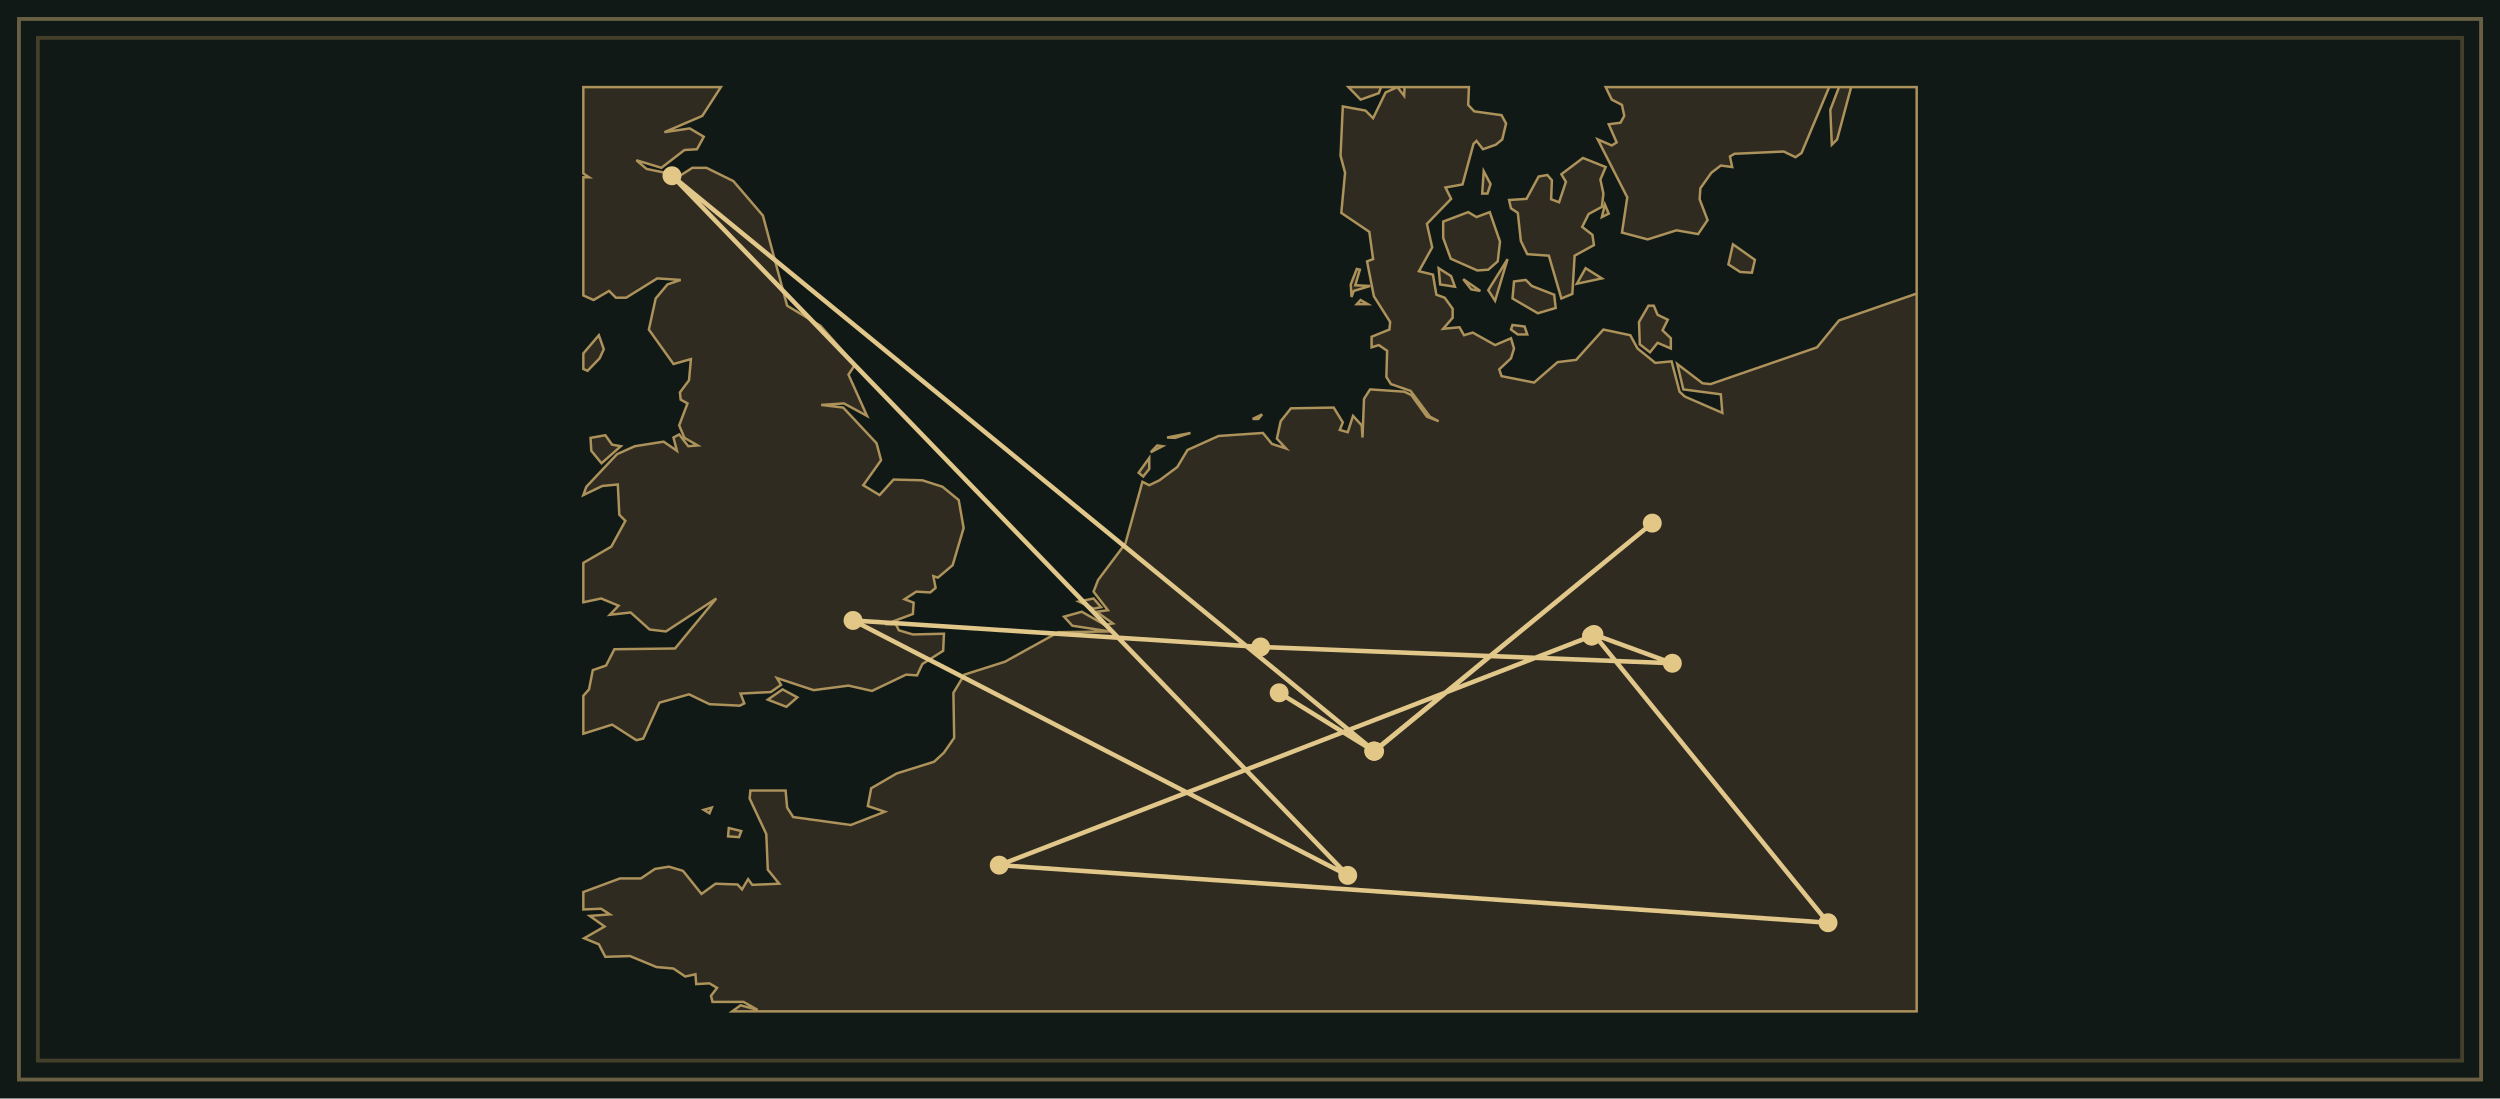
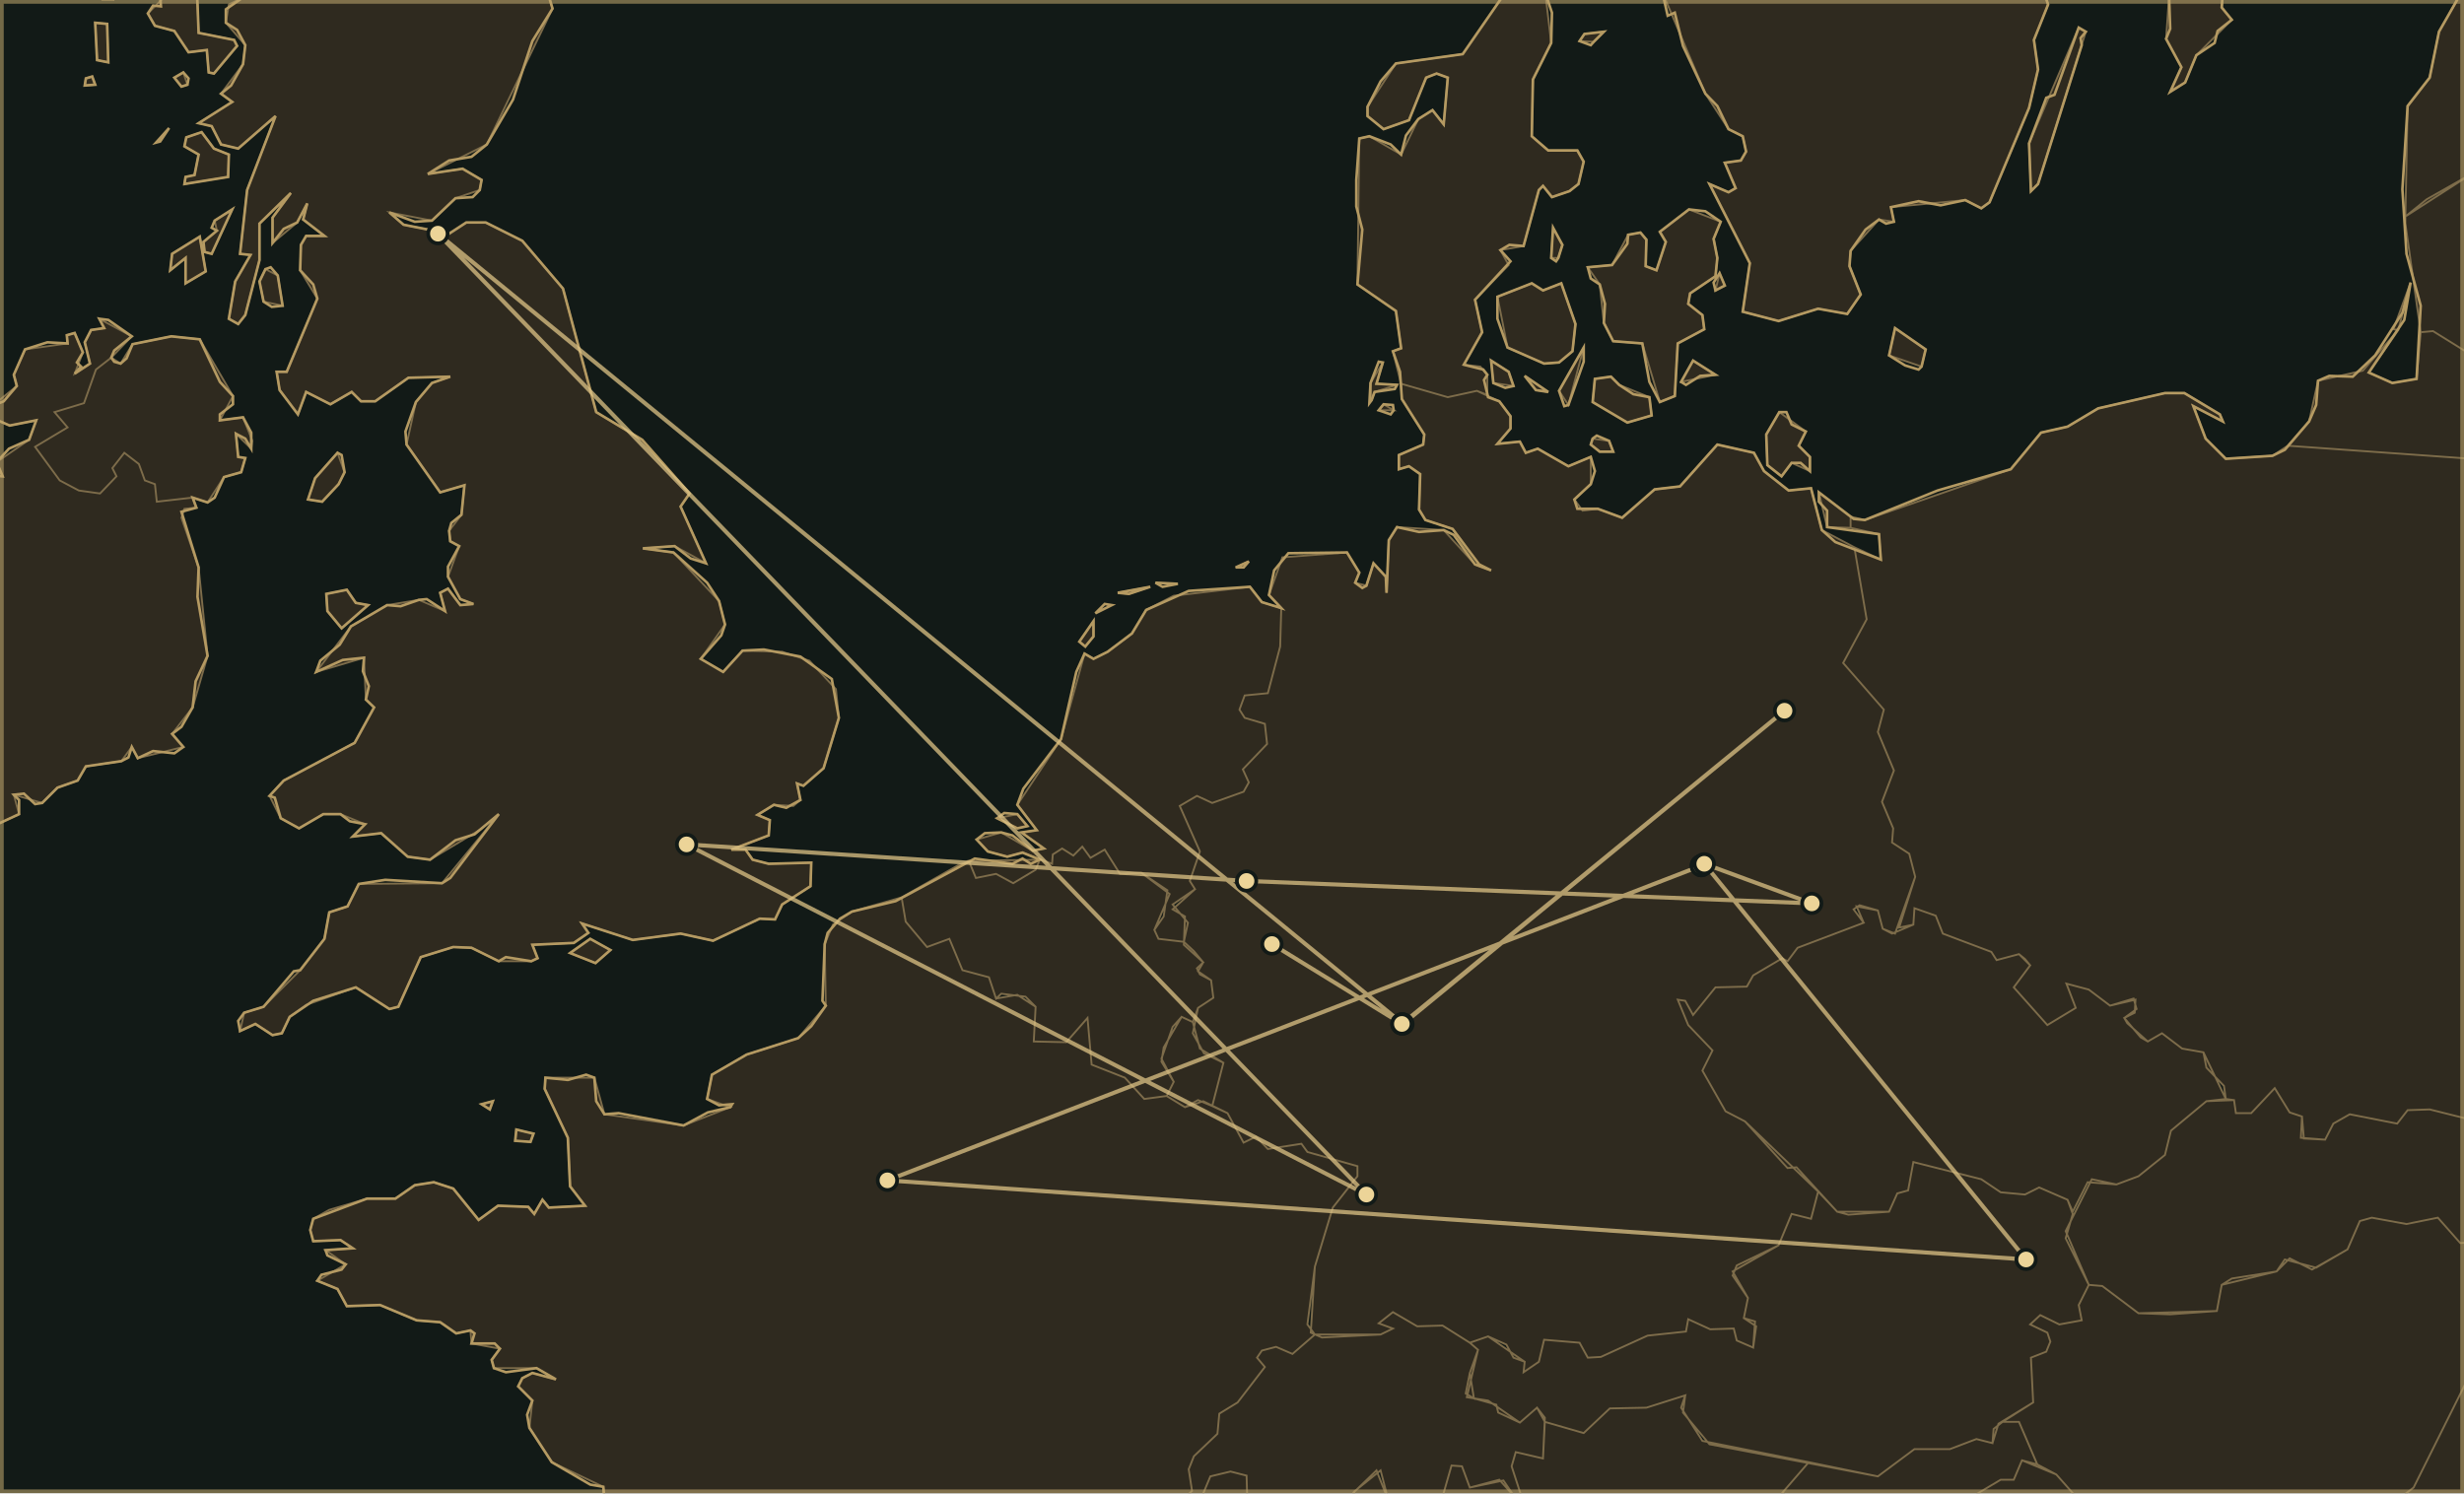
- <svg xmlns="http://www.w3.org/2000/svg" viewBox="0 0 660 290" role="img" aria-label="Places in the life of Clara Schumann">
-   <rect width="660" height="290" fill="#111916" />
-   <rect x="10" y="10" width="640" height="270" fill="#111916" stroke="#a88b5355" />
-   <path d="M423.3,51.1L422.9,54.6L419.4,56.5L417.7,59.9L420.4,62L420.8,64.7L415.7,67.5L415.1,77.6L412.2,78.8L408.9,67.5L403.2,67.1L401.5,63.6L400.7,56.2L398.9,55L398.4,52.8L403,52.5L406.2,46.6L408.5,46.2L409.7,47.6L409.5,52.6L411.6,53.4L413.4,48L412.2,46L417.9,41.7L423.9,44.1L422.5,47.4L423.3,51.1ZM393.3,56L396,63.8L395.4,69L392.9,71.2L390,71.4L383,68.3L381,62.8L381,58.5L387.6,56L389.8,57.3L393.3,56ZM190.3,23L185.4,30.6L175.4,34.9L182.1,33.9L185.8,36.1L184,39.4L180.7,39.6L174.6,44.3L168,42.3L170.7,44.6L179.5,46.4L182.8,44.3L186.5,44.3L193.6,47.8L201.4,56.9L207.8,80.7L216.6,86L225.7,96.3L224,98.9L228.9,109.8L222.8,106.5L216.8,106.9L222.6,107.6L231.4,117L232.6,121.5L227.9,128.1L232.2,130.7L235.9,126.6L243.5,126.8L248.8,128.5L253.1,132L254.4,139.4L251.5,149.2L247.6,152.5L246.4,152.1L247,155.2L245.6,156.4L241.9,156.2L238.8,158.2L241.2,159.1L241,162.1L233.7,164.8L236.5,164.8L237.3,166.4L241,167.5L249.2,167.3L249,171.8L243.5,175.3L242.1,178.3L239.2,178.1L230.2,182.4L224,181L214.8,182.2L205.1,179L206.2,180.8L203.5,182.7L195.5,183.1L196.5,185.7L195.3,186.3L187.3,185.9L181.9,183.3L174.1,185.5L169.8,195L168,195.4L161.6,191.3L154,193.7L154,183.7L155.5,182L156.5,176.9L160,175.7L162.2,171.4L178.2,171.2L189.1,158L175.8,166.7L171.5,166.2L166.5,161.7L161,162.3L163.3,159.9L158.7,158L154,159L154,148.6L161.4,144.3L165.1,137.5L163.5,135.9L163.1,127.9L159,128.3L154,130.7L154.8,128.5L162.9,119.9L167.6,117.8L175.2,116.6L178.7,119L177.8,115.5L179.3,114.7L181.7,117.8L184.2,117.6L180.7,115.6L179.3,112.3L181.5,106.5L179.7,105.5L179.5,103.6L181.9,100.4L182.4,94.8L177.8,96.1L171.3,87L173.1,78.8L176.2,75.1L179.7,73.9L173.5,73.5L165.3,78.6L162.6,78.6L160.8,76.8L156.7,79.2L154,78L154,46.8L155.5,46.8L154,45.8L154,23L190.3,23ZM306.9,117.8L303.8,119.4L305.5,117.6L306.9,117.8ZM310.2,115.6L308.1,115.5L314.3,114.3L310.2,115.6ZM187.9,213.2L187.3,214.7L185.8,213.8L187.9,213.2ZM195.7,219.4L195.1,221L192.2,220.8L192.4,218.6L195.7,219.4ZM158.3,94.6L155.1,97.9L154,97.4L154,93.3L158.1,88.5L159.4,92.2L158.3,94.6ZM161.6,117.4L163.9,117.8L158.8,122.3L156.1,119L155.9,115.6L159.8,114.9L161.6,117.4ZM485,36.8L483.6,38.2L483.2,29L485.5,23L488.7,23L485,36.8ZM462.5,72L459.4,71.8L456.3,69.8L457.5,64.5L463.3,68.6L462.5,72ZM441.1,89.3L441.1,92L437.6,90.5L435.6,93L432.9,90.9L432.7,85L435.2,80.7L436.6,80.7L437.6,83.1L440.3,84.4L438.9,87.2L441.1,89.3ZM422.9,73.5L416.3,74.9L418.6,70.8L422.9,73.5ZM424.7,56.4L422.9,57.3L423.7,54L424.7,56.4ZM404.4,75.5L410.3,77.8L410.7,81.3L406,82.7L399.3,78.8L399.7,74.3L402.8,73.9L404.4,75.5ZM390.8,76.8L388.4,76.4L386.3,73.7L390.8,76.8ZM384.1,75.7L380.2,75.1L379.8,70.8L383.1,72.9L384.1,75.7ZM394.7,79.4L392.9,76.6L398,68.4L394.7,79.4ZM392.7,51.1L391.3,51.1L391.7,45.2L393.5,48.6L392.7,51.1ZM403.2,88.3L400.7,88.3L398.9,87L399.3,85.8L402.5,86.2L403.2,88.3ZM356.8,78.4L356.6,75.1L358.2,71L359,71.2L357.8,75.3L361.7,75.5L357.4,76.8L356.8,78.4ZM210.5,184.1L207.6,186.6L202.7,184.7L206.6,182L210.5,184.1ZM303.4,123.8L301.8,125.8L300.6,124.8L303.4,120.9L303.4,123.8ZM288.7,158L290.7,160.3L288.7,160.7L284.8,158.8L288.7,158ZM361.1,80.3L358.2,80.3L359.2,79.2L361.1,80.3ZM332.2,110.6L330.7,110.6L333.2,109.4L332.2,110.6ZM482.9,23L475.6,40.4L474,41.5L470.9,40L457.9,40.6L456.7,41.3L457.3,44.1L454.3,43.7L451.8,45.6L448.9,49.7L448.7,52.6L450.8,58.1L448.3,61.8L442.6,60.8L435,63.2L428.2,61.4L429.6,52.1L421.8,36.8L425.5,38.4L426.8,37.6L424.7,32.8L427.8,32.4L428.8,30.6L428.2,27.7L425.5,26.3L423.9,23L506,23L506,267L193.3,267L195.5,265.4L200,266.6L196.3,264.5L188.1,264.5L187.7,262.9L189.3,260.8L187.3,259.6L183.8,259.8L183.6,257.2L180.9,257.8L177.8,255.7L173.3,255.3L166.3,252.4L159.8,252.6L158.1,249.3L154.2,247.7L159.6,244.6L155.7,241.8L161,241.4L158.7,239.9L154,240.1L154,235.5L163.7,231.9L169.2,231.9L172.9,229.4L176.6,228.8L180.3,229.9L185.2,236L188.9,233.3L194.7,233.5L195.9,234.8L197.5,232.1L198.6,233.6L205.7,233.3L202.7,229.6L202.3,220.2L197.9,210.8L198.1,208.7L207.4,208.7L207.8,213.2L209.4,215.7L224.6,217.8L233.6,214.3L229.1,212.8L230,208.1L236.7,204.2L246.6,201.1L249.2,198.7L251.9,194.8L251.7,182.9L254.6,178.1L265.3,174.7L279.4,166.9L293,166.7L283.1,165.2L280.9,162.8L285.6,161.5L291.7,165L293.8,164.6L289.5,161.5L292.5,161.1L288.7,156.2L289.9,153.1L297.1,143.5L301.6,127.2L303.4,128.1L306.1,126.8L310.8,123.3L313.5,118.8L321.7,115.1L333.4,114.3L335.8,117.2L339.5,118.4L337.1,115.8L338.1,111.2L340.8,107.8L352.1,107.6L354.5,111.5L353.7,113.5L355.8,114.1L357.2,109.8L359.5,112.3L359.7,115.5L360.1,105.3L361.7,102.8L370.7,103.4L372.6,104.3L376.7,110L379.8,111.2L377.5,110L372.4,103.2L367.2,101.4L366,99.5L366.2,92.6L364,91.1L362.1,91.7L362.1,88.9L366.8,87L367,85L362.7,78.2L360.9,69L362.5,68.4L361.5,61.2L354.1,56.2L355.1,45.6L353.9,41.1L354.5,28.1L360.5,29.2L362.5,31.2L365.8,24.4L368.9,23L370.7,25.3L370.8,23L364.6,23L364,24.6L359.2,26.3L356,23L387.8,23L387.6,27.7L389.2,29.4L396.4,30.4L397.6,32.6L396.6,36.8L394.9,38.2L391.5,39.4L389.8,37.2L389,38L386.1,48.7L381.6,49.5L383.1,52.5L376.7,59.1L378.1,65.3L374.6,71.6L378.3,72.5L379.2,77.8L381.4,78.6L383.5,81.5L383.5,83.9L381,86.8L385.3,86.4L386.5,88.5L388.8,87.8L394.7,91.1L398.9,89.3L399.7,92L398.9,94.6L395.8,97.5L396.4,99.3L405,101L411.2,95.6L416.1,95L423.3,87L430.4,88.5L432.3,92L437,95.8L441.3,95.4L443.4,103.4L444.8,104.7L454.7,109L454.3,104.1L444.4,102.8L442.8,96.1L449.5,101.2L451.6,101.4L479.7,91.7L485.5,84.6L506,77.5L506,23L482.9,23Z" fill="#302b20" stroke="#ad935b" stroke-width=".65" />
-   <path d="M420.2,167.9L420.2,167.9M420.2,167.9L263.8,228.4M263.8,228.4L482.6,243.6M482.6,243.6L420.8,167.5M420.8,167.5L441.5,175.1M441.5,175.1L332.8,170.8M332.8,170.8L225.2,163.8M225.2,163.8L355.8,231.1M355.8,231.1L177.4,46.4M177.4,46.4L362.9,198.3M362.9,198.3L436.2,138.1M436.2,138.1L362.7,198.3M362.7,198.3L337.7,182.9M337.7,182.9L362.7,198.3" fill="none" stroke="#e1c78a" stroke-width="1.2" />
-   <circle cx="420.2" cy="167.9" r="2.5" fill="#e3c786" />
-   <circle cx="420.2" cy="167.9" r="2.5" fill="#e3c786" />
-   <circle cx="263.8" cy="228.4" r="2.5" fill="#e3c786" />
-   <circle cx="482.6" cy="243.6" r="2.5" fill="#e3c786" />
-   <circle cx="420.8" cy="167.5" r="2.5" fill="#e3c786" />
-   <circle cx="441.5" cy="175.1" r="2.5" fill="#e3c786" />
-   <circle cx="332.8" cy="170.8" r="2.5" fill="#e3c786" />
-   <circle cx="225.2" cy="163.8" r="2.5" fill="#e3c786" />
-   <circle cx="355.8" cy="231.1" r="2.5" fill="#e3c786" />
-   <circle cx="177.4" cy="46.4" r="2.5" fill="#e3c786" />
-   <circle cx="362.9" cy="198.3" r="2.5" fill="#e3c786" />
-   <circle cx="436.2" cy="138.1" r="2.5" fill="#e3c786" />
-   <circle cx="362.7" cy="198.3" r="2.5" fill="#e3c786" />
-   <circle cx="337.7" cy="182.9" r="2.5" fill="#e3c786" />
-   <circle cx="362.7" cy="198.3" r="2.5" fill="#e3c786" />
-   <text x="420.2" y="167.9" text-anchor="middle" dominant-baseline="central" fill="#f1e4c8" stroke="#111916" stroke-width="4" paint-order="stroke" font-family="Georgia,serif" font-size="10" />
-   <text x="263.8" y="228.4" text-anchor="middle" dominant-baseline="central" fill="#f1e4c8" stroke="#111916" stroke-width="4" paint-order="stroke" font-family="Georgia,serif" font-size="10" />
-   <text x="482.6" y="243.6" text-anchor="middle" dominant-baseline="central" fill="#f1e4c8" stroke="#111916" stroke-width="4" paint-order="stroke" font-family="Georgia,serif" font-size="10" />
-   <text x="441.5" y="175.1" text-anchor="middle" dominant-baseline="central" fill="#f1e4c8" stroke="#111916" stroke-width="4" paint-order="stroke" font-family="Georgia,serif" font-size="10" />
-   <text x="332.8" y="170.8" text-anchor="middle" dominant-baseline="central" fill="#f1e4c8" stroke="#111916" stroke-width="4" paint-order="stroke" font-family="Georgia,serif" font-size="10" />
-   <text x="225.2" y="163.8" text-anchor="middle" dominant-baseline="central" fill="#f1e4c8" stroke="#111916" stroke-width="4" paint-order="stroke" font-family="Georgia,serif" font-size="10" />
-   <text x="355.6" y="230.5" text-anchor="middle" dominant-baseline="central" fill="#f1e4c8" stroke="#111916" stroke-width="4" paint-order="stroke" font-family="Georgia,serif" font-size="10" />
-   <text x="177.4" y="46.4" text-anchor="middle" dominant-baseline="central" fill="#f1e4c8" stroke="#111916" stroke-width="4" paint-order="stroke" font-family="Georgia,serif" font-size="10" />
-   <text x="362.7" y="198.3" text-anchor="middle" dominant-baseline="central" fill="#f1e4c8" stroke="#111916" stroke-width="4" paint-order="stroke" font-family="Georgia,serif" font-size="10" />
-   <text x="436.2" y="138.1" text-anchor="middle" dominant-baseline="central" fill="#f1e4c8" stroke="#111916" stroke-width="4" paint-order="stroke" font-family="Georgia,serif" font-size="10" />
-   <text x="337.9" y="182.9" text-anchor="middle" dominant-baseline="central" fill="#f1e4c8" stroke="#111916" stroke-width="4" paint-order="stroke" font-family="Georgia,serif" font-size="10" />
-   <rect x="5" y="5" width="650" height="280" fill="none" stroke="#c3a970" stroke-opacity=".5" />
+ <svg xmlns="http://www.w3.org/2000/svg" viewBox="0 0 660 400" width="660" height="400" role="img" aria-label="Places in the life of Clara Schumann">
+   <defs>
+     <clipPath id="p0">
+       <rect x="0" y="0" width="660" height="400" />
+     </clipPath>
+     <style>text{font:13px Georgia,'Times New Roman',serif;fill:#f3e6c9;stroke:#121a17;stroke-width:3.5px;stroke-linejoin:round;paint-order:stroke}.r{font-style:italic;fill:#e3c786}</style>
+   </defs>
+   <g clip-path="url(#p0)">
+     <rect x="0" y="0" width="660" height="400" fill="#121a17" />
+     <path d="M142.9,303.7L142.1,305.9L138,305.6L138.3,302.6L142.9,303.7ZM132,295L131.2,297.2L129,295.8L132,295ZM90.7,129.7L86.3,134.4L82.5,133.8L84.4,128.1L90.4,121.3L92.3,126.5L90.7,129.7ZM128.7,222.2L115.2,230.3L109.2,229.5L102.1,223.2L94.5,224.1L97.8,220.8L91.2,218.1L86.6,218.1L80.1,221.9L75.2,219.2L72.2,213.2L76,209.1L95,199L100.2,189.5L98,187.4L97.5,176.2L84.7,180L94,167.8L103.7,162.1L112.2,160.7L119.2,163.7L117.9,158.8L120,157.7L123.3,162.1L126.8,161.8L123.3,160.5L120,154.5L123,146.3L120.6,145L120.3,142.2L123.6,137.9L124.4,130L117.9,131.9L108.9,119.1L111.4,107.7L115.7,102.6L120.6,100.9L109.4,101.2L100.5,107.5L96.7,107.5L94.2,105L88.5,108.3L82,105L79.8,111L74.9,104.5L74.1,99.6L76.8,99.6L85,80L80.4,72.4L80.6,65.6L82,63.2L86.9,63.2L81.2,58.8L82.3,54.5L79.6,59.6L73,65.1L73,58.3L77.9,51.7L69.5,59.9L69.5,69.7L65.7,84.4L63.8,86.8L61.3,85.4L63,75.4L67.1,68.3L64.3,68L66.2,50.9L73.8,31.1L63.8,39.8L59.2,38.7L56.7,33.8L53.2,33L62.2,27.3L59.2,25.1L65.1,17.2L65.7,12.1L60.5,6.1L61.3,1.2L65.1,-0.7L63,-2L146.7,-2L148,2.3L130.4,38.7L114.6,46.6L123.9,45.2L129,48.2L128.5,50.9L122,53.1L115.7,59.1L104.3,56.9L108.1,60.2L120.3,62.6L124.9,59.6L130.1,59.6L139.9,64.5L150.8,77.3L159.7,110.4L172,117.8L184.7,132.2L182.3,135.7L189.1,150.9L180.7,146.3L172.2,146.9L180.4,148L192.6,161L194.2,167.3L187.7,176.5L193.7,180L198.9,174.3L209.5,174.6L216.8,177L223.9,184.6L224.7,192.3L220.6,205.8L215.2,210.5L213.5,209.9L214.4,214.3L212.5,215.9L207.3,215.6L202.9,218.3L206.2,219.7L205.9,223.8L195.9,227.6L199.7,227.6L201.6,230.3L205.9,231.4L217.3,231.1L217.1,237.4L209.5,242.3L207.6,246.3L203.5,246.1L191,252L182.3,250.1L169.5,251.8L155.9,247.4L157.6,249.9L153.7,252.6L142.6,253.1L144,256.7L142.3,257.5L133.6,257.5L126.3,253.9L121.4,253.7L112.7,256.4L106.7,269.7L104.3,270.3L95.3,264.5L82,269.2L77.6,272.4L75.5,276.8L73,277.3L68.4,274.3L64.3,276.2L65.4,271.3L70.6,269.7L80.4,259.9L86.9,251.5L88.2,244.4L93.1,242.8L96.1,236.8L118.4,236.6L133.6,218.1L128.7,222.2ZM95.3,161.5L98.6,162.1L91.5,168.3L87.7,163.7L87.4,159.1L92.9,158L95.3,161.5ZM75.7,81.9L70.6,80.8L69.5,75.4L71.1,72.1L74.4,73.8L75.7,81.9ZM61.1,47.4L49.4,49.3L49.7,47.4L52.1,46.9L53.2,41.4L49.4,39.2L49.9,36.8L54,35.4L57.3,39.8L61.3,41.4L61.1,47.4ZM53.5,63.4L55.1,72.7L49.7,75.9L49.7,69.1L45.6,72.4L46.1,68L53.5,63.4ZM56.7,68L54.8,67.5L54.5,64.8L58.1,61.8L57.5,59.1L62.2,56.1L56.7,68ZM50.2,22.7L48.6,23.2L46.7,20.8L49.1,19.4L50.2,22.7ZM52.9,0.9L53.2,8.8L62.7,10.7L63.5,12.3L57.3,19.7L55.9,19.4L55.4,13.4L50.5,14L46.7,8.3L41.5,6.9L39.6,3.6L45.2,-2L52.7,-2L52.9,0.9ZM31.4,-2L30.4,-0.2L24.6,-2L31.4,-2ZM29,16.7L26,16.1L25.5,6.1L28.7,6.4L29,16.7ZM25.5,22.7L22.7,22.9L23,21L24.7,20.5L25.5,22.7ZM51.6,133.3L42,134.4L41.5,129.7L38.8,128.7L37.2,124.3L33.3,121.3L30.1,125.4L31.2,127.6L26.8,132.2L21.1,131.4L16,128.7L9.4,119.7L18.1,114.5L14.6,110.4L22.5,108L25.7,99L29.8,95.8L32.3,97.4L35.5,92.2L45.9,90.1L53.5,90.9L62.4,106.1L58.9,112.6L65.1,111.8L67.6,118.1L67.3,120.2L63.2,116.2L63.8,122.4L65.7,122.7L64.6,126.5L60,127.8L55.6,134.6L51.6,133.3ZM163.5,254.5L159.5,258L152.7,255.3L158.1,251.5L163.5,254.5ZM393.7,359.7L395.9,361.6L392.9,374.3L398.6,375.2L407.1,381.1L411.7,377.1L413.8,379.8L413.3,390.7L406,389L404.9,392.8L407.3,400.2L405.7,401L401.6,396.4L393.7,398.5L391.6,392.8L388.8,392.6L386.1,402L371.9,402L369.8,393.9L362.7,399.6L363.3,402L334.1,402L333.9,395.3L329.6,394.2L324.2,395.5L321.5,402L316.5,402L319.3,399.4L318.4,393.6L319.8,390.1L326.1,384.1L326.6,378.7L331.5,375.7L338.8,366.2L336.7,363.7L338,361.8L341.8,360.8L346.2,362.7L352.2,357.5L369.8,357.5L373.1,355.9L369.3,354.5L373.1,351.5L379.6,355.3L386.4,355.1L393.7,359.7ZM595.4,-2L595.1,2L597.8,5.3L588.3,14.8L585.3,22.1L581.3,24.6L584.3,18L580.2,10.4L581,-1L595.4,-2ZM545.9,49.3L544,51.2L543.5,38.4L556.8,7.4L558.7,8.5L545.9,49.3ZM547.5,-2L548.6,1.2L544.8,10.7L545.9,18.6L543.5,28.9L532.9,54.2L530.7,55.8L526.4,53.6L506.5,55.5L507.3,59.4L503.3,58.8L495.7,67.2L495.4,71.3L498.4,78.9L494.8,84.1L487,82.7L476.4,86L466.8,83.5L468.7,70.5L457.9,49.3L463,51.5L464.9,50.4L462,43.6L466.3,43L467.7,40.6L466.8,36.5L463,34.6L456.8,25.1L445.3,-2L547.5,-2ZM662,332.8L659,333L653,326.2L644.6,327.9L635.3,326.2L632.1,327.1L628.8,334.7L620.4,339.6L612,337.4L609.8,340.6L595.1,344.2L593.8,351.2L581.3,352.1L572.8,351.8L563.1,344.5L559.5,344.2L553.3,329.8L560.3,315.9L566.9,317.3L572.8,315.1L579.9,309.4L581.5,302.9L591,295L598.4,294.7L598.9,298.2L603,298.2L609.3,291.5L613.3,298L616.6,299.1L617.1,305L622.8,305.3L625,301L629.4,298.5L642.1,301L644.9,297.4L650.8,297.2L662,300L662,332.8ZM545.7,392.3L541.6,391.2L539.4,396.4L535.9,396.4L526.5,402L481.7,402L477.4,399.9L484.5,391.7L503,395.5L512.8,388.2L522.3,388.2L529.4,385.5L533.7,386.6L534,382.8L536.4,380.9L540.8,380.9L545.7,392.3ZM642.4,88.4L634.5,99.8L640.8,102.6L647.3,101.5L648.4,89L651.7,88.7L662,95.1L662,122.9L612.8,119.4L618.5,112.9L620.9,102L632.9,99.3L642.4,88.4ZM662,402L637.5,402L638.1,400.4L644,400.4L646.5,398.5L662,367.4L662,402ZM662,300L650.8,297.2L644.9,297.4L642.1,301L629.4,298.5L625,301L622.8,305.3L616.3,304.8L616.6,299.1L613.3,298L609.3,291.5L603,298.2L598.9,298.2L598.4,294.7L596.2,294.4L595.7,290.9L591,286L590.2,281.9L584.5,280.9L579.1,276.8L575.3,279L573.4,277.9L569,272.7L572.3,270.3L571.5,267.5L565.2,269.4L559.5,265.1L553.5,263.5L556,270L548.4,274.6L539.4,264.5L543.8,258.6L540.8,255.6L534.8,257.2L533.4,255L520.4,250.1L518.5,245.3L512.8,243.3L512.5,247.7L508.7,248.5L513,234.9L511.4,228.7L506.8,225.7L507.1,221.9L504.1,214.8L507.3,206.4L503,196.1L504.6,190.1L493.7,177.6L500,165.9L496.7,146.6L503.8,149.9L503.3,143.1L495.7,141.4L495.7,138.4L499.5,139.3L538.6,125.7L546.7,115.9L553.8,114.3L562,109.4L579.9,105.3L585.1,105.3L594.6,111L595.4,112.9L587.5,108.8L590.8,117.5L596.2,122.9L608.7,122.1L612.8,119.4L662,122.9L662,300ZM317.1,252.3L310.3,251.5L309.2,249.1L311.7,245.5L312.7,238.5L305.7,233.8L300,234.1L295.9,227.6L292.1,229.8L289.9,226.8L287.5,229.2L284.5,227.3L282,228.9L281.8,231.4L273.9,228.4L269.8,229.5L264.6,228.1L261.6,224.9L268.2,223L276.6,227.9L279.6,227.3L273.6,223L277.7,222.4L272.5,215.6L284.2,198L290.5,175.1L292.9,176.5L296.7,174.6L303.2,169.7L307,163.4L314.4,159.6L334.8,157.2L338,161.3L343.2,162.9L342.9,173.2L339.6,185.7L333.4,186.3L332,190.1L333.4,192.3L338.8,193.9L339.4,199.3L332.9,206.1L334.5,209.6L333.1,212.1L324.7,215.1L320.6,213.2L316,215.9L321.4,228.1L318.7,236L320.1,238.2L314.1,242.3L318.2,247.2L317.1,252.3ZM278.5,230.3L277.4,233L271.4,236.6L266.8,234.1L261.4,235.2L259.5,230.6L278.5,230.3ZM302.4,159.1L299.4,158.8L308.1,157.2L302.4,159.1ZM292.9,170.5L290.7,173.2L289.1,171.9L292.9,166.4L292.9,170.5ZM272.5,218.1L275.2,221.3L272.5,221.9L267.1,219.2L272.5,218.1ZM333.1,152L331,152L334.5,150.4L333.1,152ZM319.5,273.8L321.4,280.9L327.7,284.7L324.7,296.3L320.9,294.7L317.4,296.6L312.5,293.6L314.4,289.8L311.1,284.4L311.7,280.6L316.5,272.4L319.5,273.8ZM642.4,88.4L641.1,88.2L645.7,75.7L642.4,88.4ZM662,95.1L651.7,88.7L648.4,89L644.3,59.9L644.3,58L650,53.4L662,46.6L662,95.1ZM394.8,374.6L392.6,373.3L393.7,367.8L394.8,374.6ZM662,-2L662,46.6L644.3,58L644.9,28.4L650.8,20.8L653.3,8.5L659,-1.5L662,-2ZM363.3,402L362.5,399.9L368.7,393.9L371.9,402L386.1,402L388.8,392.6L391.6,392.8L393.7,398.5L402.7,396.6L405.7,401L407.3,400.2L404.9,392.8L406,389L413.3,390.7L413.8,380.9L424.2,383.9L431.2,377.3L441,377.1L451.4,373.8L450.3,377.1L456,386L484.5,391.7L477.4,399.9L481.7,402L363.3,402ZM29.8,95.8L25.7,99L22.5,108L14.6,110.4L18.1,114.5L9.4,119.7L16,128.7L21.1,131.4L26.8,132.2L31.2,127.6L30.1,125.4L33.3,121.3L37.2,124.3L38.8,128.7L41.5,129.7L42,134.4L51.6,133.3L52.6,136L49.4,136.3L48.6,138.7L53.2,152L55.6,175.7L51.6,189.5L46.1,196.6L49.1,200.1L36.9,203.1L35.3,200.1L32.5,203.9L23,205.3L20.8,209.1L15.4,211L11.3,215.1L3.7,212.9L5.1,218.1L-2,221.4L-2,127.4L0.7,127.6L-0.9,123.8L7.8,117.8L9.7,112.6L2.6,114L-2,112L-2,108.7L4.5,103.4L3.7,100.4L6.7,93.6L18.1,92L17.9,89.8L20,89.2L22.2,94.4L20,100.1L24.1,97.4L22.7,91.7L24.4,88.4L27.9,87.9L26.6,85.4L35.3,90.1L29.8,95.8ZM662,367.4L646.5,398.5L644,400.4L638.1,400.4L637.5,402L557,402L550.8,395L545.7,392.3L540.8,380.9L536.4,380.9L544.6,375.7L544,363.7L548.1,362.1L549.2,359.4L548.4,357L543.8,354.8L546.5,352.3L551.6,354.8L557.6,353.7L556.8,349.6L559.5,344.2L563.1,344.5L572.8,351.8L593.8,351.2L595.1,344.2L597.8,342.5L609.8,340.6L613.3,337.1L619.3,340.1L628.8,334.7L632.1,327.1L635.3,326.2L644.6,327.9L653,326.2L659,333L662,332.8L662,367.4ZM393.7,359.7L386.4,355.1L379.6,355.3L373.1,351.5L369.3,354.5L373.1,355.9L369.8,357.5L354.1,358.3L351.1,357L352.2,339.3L357,323.5L363.6,315.1L363.6,312.4L350.2,308.6L348.6,306.4L339.6,307.8L336.4,304.5L333.1,306.1L328.8,298.2L324.7,296.3L327.7,284.7L322.5,282.2L319.5,276.8L320.9,270L325,267.3L324.4,262.6L321.4,261L320.6,259.4L322.3,257.8L317.1,253.1L317.4,245.5L314.1,243.6L320.1,238.2L318.7,236L321.4,228.1L316,215.9L320.6,213.2L324.7,215.1L333.1,212.1L334.5,209.6L332.9,206.1L339.4,199.3L338.8,193.9L333.4,192.3L332,190.1L333.4,186.3L339.6,185.7L342.9,173.2L343.2,162.9L339.9,159.4L343.5,149.3L360.8,148L364.1,153.4L363,156.1L366,156.9L367.9,150.9L371.2,154.5L371.4,158.8L372,144.7L374.2,141.2L386.7,142L395.1,151.2L399.4,152.8L396.2,151.2L389.1,141.7L381.8,139.3L380.1,136.5L380.4,127L377.4,124.9L374.7,125.7L374.7,121.9L381.2,119.1L381.5,116.4L375.5,106.9L375.3,102.8L387.8,106.4L395.6,104.7L401.6,107.5L404.6,111.5L404.6,114.8L401.1,118.9L407.1,118.3L408.7,121.3L411.9,120.2L420.1,124.9L426.1,122.4L426.1,129.7L421.7,133.8L423.9,136.8L428,136.3L434.5,138.7L443.2,131.1L450,130.3L460,119.1L469.8,121.3L472.5,126.2L479.1,131.4L485.1,130.8L488,142L496.7,146.6L500,165.9L493.7,177.6L504.6,190.1L503,196.1L507.3,206.4L504.1,214.8L507.1,221.9L506.8,225.7L511.4,228.7L513,234.9L507.6,250.1L504.3,248.8L503,243.9L498.1,242.5L496.5,243.6L499.2,247.2L481.5,253.9L478.8,257.5L477.4,256.7L469.6,261.3L467.9,264.3L459.5,264.5L453.5,271.9L451.4,268.1L449.4,267.8L452.2,274.6L458.7,281.4L456,286.8L462.2,297.7L467.4,300.4L487,319.2L485.1,326.5L479.9,325.2L476.4,333.6L464.1,340.6L468.2,347.7L467.1,353.1L470.1,354L469.6,361L465.2,359.1L464.4,355.9L458.1,356.1L452.2,353.4L451.6,356.7L441.3,357.8L428.8,363.5L425.3,363.7L423.1,359.7L413.6,358.9L412.2,364.8L408.1,367.6L408.4,364.8L405.4,363.7L403.5,360.2L398.6,358L393.7,359.7ZM484.8,122.4L484.8,126.2L479.9,124L477.2,127.6L473.4,124.6L473.1,116.4L476.6,110.4L483.7,115.6L481.8,119.4L484.8,122.4ZM495.7,138.4L495.7,141.4L489.4,141.2L487.2,131.9L495.7,138.4ZM432.1,121L428.5,121L426.1,119.1L426.6,117.5L431,118.1L432.1,121ZM367.4,107.2L367.1,102.6L370.4,97.1L368.7,102.8L374.2,103.1L368.2,105L367.4,107.2ZM373.3,109.9L369.3,109.9L370.6,108.3L373.3,109.9ZM352.2,357.5L346.2,362.7L341.8,360.8L338,361.8L336.7,363.7L338.8,366.2L331.5,375.7L326.6,378.7L326.1,384.1L319.8,390.1L318.4,393.6L319.3,399.4L316.5,402L321.5,402L324.2,395.5L329.6,394.2L333.9,395.3L334.1,402L161.9,402L161.6,398.3L147.8,391.7L141.8,382.5L142.6,375.2L138.8,371.4L139.9,369.2L142.6,367.8L148.9,369.5L143.7,366.5L132.3,366.5L131.7,364.3L133.9,361.3L126.3,359.9L126,356.4L122.2,357.2L117.9,354.2L111.6,353.7L101.8,349.6L92.9,349.9L90.4,345.3L85,343.1L92.6,338.7L87.2,334.9L94.5,334.4L91.2,332.2L83.9,332.5L83.1,329.5L83.9,326.5L88.2,324.1L98.3,321.1L105.9,321.1L111.1,317.5L116.2,316.7L121.4,318.4L128.2,326.8L133.4,323L141.5,323.3L143.1,325.2L145.3,321.4L147,323.5L156.7,323L152.7,317.8L152.1,304.8L145.9,291.7L146.1,288.7L159.2,288.7L161.9,298.5L183.1,301.5L195.6,296.6L189.4,294.4L190.7,287.9L200,282.5L213.8,278.1L221.2,269.4L220.9,252.9L223.1,247.7L228.2,244.2L241.5,240.4L242.6,246.9L248.3,253.7L254.3,251.5L257.8,259.9L264.9,261.8L266.8,267.5L272.5,266.5L277.4,269.7L276.9,279L285.6,279.2L291.3,272.7L292.4,285.2L301.3,288.7L306.5,294.4L312.5,293.6L317.4,296.6L322.3,295L328.8,298.2L333.1,306.1L336.4,304.5L339.6,307.8L348.6,306.4L350.2,308.6L363.6,312.4L363.6,315.1L357,323.5L352.2,339.3L350.2,354.8L352.2,357.5ZM460,69.1L459.5,74L452.7,78.6L452.2,81.4L456,84.4L456.5,88.2L449.4,92L448.6,106.1L444.6,107.7L439.9,92L432.1,91.4L429.6,86.5L428.5,76.2L425.3,71.6L431.8,71L436.1,62.9L439.4,62.3L441,64.2L440.8,71.3L443.7,72.4L446.2,64.8L444.6,62.1L452.4,56.1L460.9,59.4L459,64L460,69.1ZM398.4,105.8L395.6,104.7L387.8,106.4L375.3,102.8L373.1,94.1L375.3,93.3L373.9,83.3L363.6,76.2L364.1,37.1L366.8,36.5L375.3,41.4L379.9,31.9L383.7,29.5L386.7,33.3L387.8,20.8L384.8,19.7L382,20.8L377.4,32.2L370.6,34.6L366.3,31.1L366.3,28.6L373.9,17L391.8,14.5L403.2,-2L413.9,-2L415.5,11.5L410.6,21.3L410.3,36.5L414.7,40.3L422.5,40.3L424.2,43.3L422.8,49.3L420.4,51.2L415.7,52.8L413.3,49.8L412.2,50.9L408.1,65.9L401.9,67L404.1,71L395.1,80.3L397,89L392.1,97.7L396.5,98.2L398.4,100.4L398.4,105.8ZM418.2,75.9L422,86.8L421.2,94.1L417.6,97.1L413.6,97.4L403.8,93.1L401.1,79.5L410.3,75.9L413.3,77.8L418.2,75.9ZM433.7,103.1L441.8,106.4L442.4,111.3L435.9,113.2L426.6,107.7L427.2,101.5L431.5,100.9L433.7,103.1ZM420.1,108.5L417.6,104.7L424.2,93.1L420.1,108.5ZM459.5,100.4L450.3,102.3L453.5,96.6L459.5,100.4ZM462,76.5L459.5,77.8L460.6,73.2L462,76.5ZM414.7,105L411.4,104.5L408.4,100.7L414.7,105ZM405.4,103.4L400,102.6L399.4,96.6L404.1,99.6L405.4,103.4ZM417.4,69.1L415.5,69.1L416,61L418.5,65.6L417.4,69.1ZM426.9,11.2L423.1,11L424.4,9.1L429.6,8.5L426.9,11.2ZM514.7,98.2L506,95.2L507.6,87.9L515.8,93.6L514.7,98.2ZM596.2,294.4L591,295L581.5,302.9L579.9,309.4L572.8,315.1L566.9,317.3L559.2,316.7L555.2,324.6L553.8,321.4L546.2,318.1L542.4,320L535.9,319.4L530.7,315.9L512.5,311.3L511.1,318.9L508.2,319.7L506,324.6L495.1,325.4L492.1,324.6L481.2,312.7L478.8,312.9L467.4,300.4L462.2,297.7L456,286.8L458.7,281.4L452.2,274.6L449.4,267.8L451.4,268.1L453.5,271.9L459.5,264.5L467.9,264.3L469.6,261.3L477.4,256.7L478.8,257.5L481.5,253.9L499.2,247.2L497.3,242.8L503,243.9L504.3,248.8L506.8,250.1L512.5,247.7L512.8,243.3L518.5,245.3L520.4,250.1L533.4,255L534.8,257.2L540.8,255.6L542.4,256.9L543.8,258.6L539.4,264.5L548.4,274.6L556,270L553.5,263.5L559.5,265.1L565.2,269.4L572,267.8L571.8,271.3L569,272.7L569.8,274.1L575.3,279L579.1,276.8L584.5,280.9L590.2,281.9L596.2,294.4ZM526.5,402L535.9,396.4L539.4,396.4L541.6,391.2L550.8,395L557,402L526.5,402ZM278.5,230.3L281.8,231.4L282,228.9L284.5,227.3L287.5,229.2L289.9,226.8L292.1,229.8L295.9,227.6L300,234.1L305.7,233.8L313.3,239.5L309.2,249.1L310.3,251.5L317.1,252.3L319.8,254.8L322.3,257.8L320.9,260.2L324.4,262.6L325,267.3L320.9,270L319.5,273.8L316.5,272.4L314.1,275.1L311.1,283.6L314.4,289.8L312.5,293.6L306.5,294.4L301.3,288.7L292.4,285.2L291.3,272.7L285.6,279.2L276.9,279L277.4,269.7L274.7,267L268.2,266.2L266.8,267.5L264.9,261.8L257.8,259.9L254.3,251.5L248.3,253.7L242.6,246.9L241.5,240.4L256.8,231.7L259.5,230.6L261.4,235.2L266.8,234.1L271.4,236.6L277.4,233L278.5,230.3ZM393.7,367.8L395.9,361.6L393.7,359.7L398.6,358L408.4,364.8L408.1,367.6L412.2,364.8L413.6,358.9L423.1,359.7L425.3,363.7L428.8,363.5L441.3,357.8L451.6,356.7L452.2,353.4L458.1,356.1L464.4,355.9L465.2,359.1L469.6,361L470.4,355.3L467.1,353.1L468.2,347.7L464.1,341.7L465.2,339L476.4,333.6L479.9,325.2L485.1,326.5L487,319.2L492.1,324.6L506,324.6L508.2,319.7L511.1,318.9L512.5,311.3L530.7,315.9L535.9,319.4L542.4,320L546.2,318.1L553.8,321.4L555.2,325.2L553.3,331.7L559.5,344.2L556.8,349.6L557.6,353.7L551.6,354.8L546.5,352.3L543.8,354.8L548.4,357L549.2,359.4L548.1,362.1L544,363.7L544.6,375.7L535.3,381.4L533.7,386.6L529.4,385.5L522.3,388.2L512.8,388.2L503,395.5L457.9,386.9L450.8,378.4L451.4,373.8L441,377.1L431.2,377.3L424.2,383.9L413.8,380.9L411.7,377.1L407.1,381.1L401.3,378.4L400.8,376.3L394.8,374.6L393.7,367.8Z" fill="#2f2a1f" stroke="#7d6c4a" stroke-width=".5" />
+     <path d="M595.4,-2L595.1,2L597.8,5.3L594,8.3L593.2,11.5L588.3,14.8L585.3,22.1L581.3,24.6L584.3,18L580.2,10.4L581.3,7.7L581,-1L581.6,-2L595.4,-2ZM460,69.1L459.5,74L452.7,78.6L452.2,81.4L456,84.4L456.5,88.2L449.4,92L448.6,106.1L444.6,107.7L441.8,102.3L439.9,92L432.1,91.4L429.6,86.5L429.9,81.4L428.5,76.2L426.1,74.6L425.3,71.6L431.8,71L435.9,65.3L436.1,62.9L439.4,62.3L441,64.2L440.8,71.3L443.7,72.4L446.2,64.8L444.6,62.1L452.4,56.1L456.8,56.6L460.9,59.4L459,64L460,69.1ZM418.2,75.9L422,86.8L421.2,94.1L417.6,97.1L413.6,97.4L403.8,93.1L401.1,85.4L401.1,79.5L410.3,75.9L413.3,77.8L418.2,75.9ZM96.7,-2L146.7,-2L148,2.3L142.6,11L137.4,26.7L130.4,38.7L126.3,42L120.3,43L114.6,46.6L123.9,45.2L129,48.2L128.5,50.9L126.6,52.8L122,53.1L115.7,59.1L111.1,59.4L104.3,56.9L108.1,60.2L120.3,62.6L124.9,59.6L130.1,59.6L139.9,64.5L150.8,77.3L159.7,110.4L172,117.8L184.7,132.2L182.3,135.7L189.1,150.9L185,149.6L180.7,146.3L172.2,146.9L180.4,148L189.4,156.1L192.6,161L194.2,167.3L193.2,170.2L187.7,176.5L193.7,180L198.9,174.3L204.6,174L214.4,175.9L222.8,181.9L224.7,192.3L220.6,205.8L215.2,210.5L213.5,209.9L214.4,214.3L210.6,216.4L207.3,215.6L202.9,218.3L206.2,219.7L205.9,223.8L195.9,227.6L199.7,227.6L201.6,230.3L205.9,231.4L217.3,231.1L217.1,237.4L209.5,242.3L207.6,246.3L203.5,246.1L191,252L182.3,250.1L169.5,251.8L155.9,247.4L157.6,249.9L153.7,252.6L142.6,253.1L144,256.7L142.3,257.5L135.5,256.4L133.6,257.5L126.3,253.9L121.4,253.7L112.7,256.4L106.7,269.7L104.3,270.3L95.3,264.5L83.9,268.1L77.6,272.4L75.5,276.8L73,277.3L68.4,274.3L64.3,276.2L63.8,273.5L65.4,271.3L70.6,269.7L78.7,260.2L80.4,259.9L86.9,251.5L88.2,244.4L93.1,242.8L96.1,236.8L103.2,235.7L118.4,236.6L120.6,235.2L133.6,218.1L127.1,223.5L122,225.1L115.2,230.3L109.2,229.5L102.1,223.2L94.5,224.1L97.8,220.8L93.7,220L91.2,218.1L86.6,218.1L80.1,221.9L75.2,219.2L73.6,213.7L72.2,213.2L76,209.1L95,199L100.2,189.5L98,187.4L98.8,183.8L97.2,179.8L97.5,176.2L91.8,176.8L84.7,180L85.8,177L91,172.7L94,167.8L103.7,162.1L107.3,162.4L112.2,160.7L114.3,160.5L119.2,163.7L117.9,158.8L120,157.7L123.3,162.1L126.8,161.8L123.3,160.5L120,154.5L120,151.8L123,146.3L120.6,145L120.3,142.2L120.9,140.1L123.6,137.9L124.4,130L117.9,131.9L108.9,119.1L108.6,115.6L111.4,107.7L115.7,102.6L120.6,100.9L109.4,101.2L100.5,107.5L96.7,107.5L94.2,105L88.5,108.3L82,105L79.8,111L74.9,104.5L74.1,99.6L76.8,99.6L85,80L83.9,76.2L80.4,72.4L80.6,65.6L82,63.2L86.9,63.2L81.2,58.8L82.3,54.5L79.6,59.6L76,61.3L73,65.1L73,58.3L77.9,51.7L69.5,59.9L69.5,69.7L65.7,84.4L63.8,86.8L61.3,85.4L63,75.4L67.1,68.3L64.3,68L66.2,50.9L73.8,31.1L63.8,39.8L59.2,38.7L56.7,33.8L53.2,33L62.2,27.3L59.2,25.1L61.9,22.9L65.1,17.2L65.7,12.1L63.5,8L60.5,6.1L60.5,2.5L65.1,-0.7L63,-2L96.7,-2ZM30.6,96.9L32.3,97.4L33.9,96L35.5,92.2L45.9,90.1L53.5,90.9L58.9,102.3L62.4,106.1L62.4,108.3L58.9,111L58.9,112.6L65.1,111.8L67.3,115.9L67.3,120.2L65.7,117.5L63.2,116.2L63.8,122.4L65.7,122.7L64.6,126.5L60,127.8L57.5,133.3L55.6,134.6L51.6,133.3L52.6,136L48.6,137.1L53.2,152L52.9,159.9L55.6,175.7L52.4,182.5L51.6,189.5L48.6,194.7L46.1,196.6L49.1,200.1L46.7,201.8L41,201.2L36.9,203.1L35.3,200.1L34.4,202.9L32.5,203.9L23,205.3L20.8,209.1L15.4,211L11.3,215.1L9.4,215.4L6.4,212.6L3.7,212.9L5.1,214.3L5.1,218.1L-2,221.4L-2,127.4L0.7,127.6L-0.9,123.8L2.4,120.2L7.8,117.8L9.7,112.6L2.6,114L-2,112L-2,108.7L1,107.5L4.5,103.4L3.7,100.4L6.7,93.6L12.7,91.7L18.1,92L17.9,89.8L20,89.2L22.2,94.4L20.6,97.1L21.7,98.2L20,100.1L24.1,97.4L22.7,91.7L24.4,88.4L27.9,87.9L26.6,85.4L29,85.7L35.3,90.1L30.6,93.9L29.8,95.8L30.6,96.9ZM315.5,156.4L311.4,157.2L309.5,156.1L315.5,156.4ZM297.8,162.1L293.4,164.3L295.9,161.8L297.8,162.1ZM302.4,159.1L299.4,158.8L308.1,157.2L302.4,159.1ZM132,295L131.2,297.2L129,295.8L132,295ZM142.9,303.7L142.1,305.9L138,305.6L138.3,302.6L142.9,303.7ZM90.7,129.7L86.3,134.4L82.5,133.8L84.4,128.1L90.4,121.3L91.5,121.9L92.3,126.5L90.7,129.7ZM42.9,37.9L41.8,38.2L45.3,34.3L42.9,37.9ZM75.7,81.9L72.8,82.2L70.6,80.8L69.5,75.4L71.1,72.1L72.5,71.6L74.4,73.8L75.7,81.9ZM61.1,47.4L49.4,49.3L49.7,47.4L52.1,46.9L53.2,41.4L49.4,39.2L49.9,36.8L54,35.4L57.3,39.8L61.3,41.4L61.1,47.4ZM53.5,63.4L55.1,72.7L49.7,75.9L49.7,69.1L45.6,72.4L46.1,68L53.5,63.4ZM56.7,68L54.8,67.5L54.5,64.8L58.1,61.8L56.7,61L57.5,59.1L62.2,56.1L56.7,68ZM95.3,161.5L98.6,162.1L91.5,168.3L87.7,163.7L87.4,159.1L92.9,158L95.3,161.5ZM50.2,22.7L48.6,23.2L46.7,20.8L49.1,19.4L50.5,21L50.2,22.7ZM52.9,0.9L53.2,8.8L62.7,10.7L63.5,12.3L57.3,19.7L55.9,19.4L55.4,13.4L50.5,14L46.7,8.3L41.5,6.9L39.6,3.6L41,1.5L43.1,1.7L42.9,-1.3L45.2,-2L52.7,-2L52.9,0.9ZM31.4,-2L30.4,-0.2L27.4,-0.2L24.6,-2L31.4,-2ZM29,16.7L26,16.1L25.5,6.1L28.7,6.4L29,16.7ZM25.5,22.7L22.7,22.9L23,21L24.7,20.5L25.5,22.7ZM545.9,49.3L544,51.2L543.5,38.4L548.1,26.2L550.3,25.4L556.8,7.4L558.7,8.5L557.3,10.2L557.6,12.1L545.9,49.3ZM514.7,98.2L513.9,99L510.3,97.9L506,95.2L507.6,87.9L515.8,93.6L514.7,98.2ZM484.8,122.4L484.8,126.2L482.3,124L479.9,124L477.2,127.6L473.4,124.6L473.1,116.4L476.6,110.4L478.5,110.4L479.9,113.7L483.7,115.6L481.8,119.4L484.8,122.4ZM459.5,100.4L455.4,100.7L451.6,103.1L450.3,102.3L453.5,96.6L459.5,100.4ZM462,76.5L459.5,77.8L459,75.7L460.6,73.2L462,76.5ZM433.7,103.1L437.5,105.6L441.8,106.4L442.4,111.3L435.9,113.2L426.6,107.7L427.2,101.5L431.5,100.9L433.7,103.1ZM414.7,105L411.4,104.5L408.4,100.7L414.7,105ZM405.4,103.4L403.2,103.9L400,102.6L399.4,96.6L404.1,99.6L405.4,103.4ZM420.1,108.5L419,108.8L417.6,104.7L424.2,93.1L424.2,96.9L420.1,108.5ZM417.4,69.1L416.8,70L415.5,69.1L416,61L418.5,65.6L417.4,69.1ZM432.1,121L428.5,121L426.1,119.1L426.6,117.5L427.7,116.7L431,118.1L432.1,121ZM426.9,11.2L426.1,12.1L423.1,11L424.4,9.1L429.6,8.5L426.9,11.2ZM367.4,107.2L366.8,108L367.1,102.6L369.3,96.9L370.4,97.1L368.7,102.8L374.2,103.1L373.6,104.2L368.2,105L367.4,107.2ZM163.5,254.5L159.5,258L152.7,255.3L158.1,251.5L163.5,254.5ZM292.9,170.5L290.7,173.2L289.1,171.9L292.9,166.4L292.9,170.5ZM272.5,218.1L275.2,221.3L272.5,221.9L267.1,219.2L269,217.8L272.5,218.1ZM373.3,109.9L372.5,111L369.3,109.9L370.6,108.3L373.1,108.5L373.3,109.9ZM333.1,152L331,152L334.5,150.4L333.1,152ZM547.5,-2L548.6,1.2L544.8,10.7L545.9,18.6L543.5,28.9L532.9,54.2L530.7,55.8L526.4,53.6L519.8,55L513.9,53.9L506.5,55.5L507.3,59.4L505.2,59.9L503.3,58.8L499.7,61.5L495.7,67.2L495.4,71.3L498.4,78.9L494.8,84.1L487,82.7L476.4,86L466.8,83.5L468.7,70.5L457.9,49.3L463,51.5L464.9,50.4L462,43.6L466.3,43L467.7,40.6L466.8,36.5L463,34.6L460,28.4L456.8,25.1L450.8,12.3L448.6,3.4L446.7,4.2L445.3,-2L662,-2L662,402L161.9,402L161.6,398.3L158.1,397.7L147.8,391.7L141.8,382.5L141.2,379L142.6,375.2L138.8,371.4L139.9,369.2L142.6,367.8L148.9,369.5L143.7,366.5L135.5,367.6L132.3,366.5L131.7,364.3L133.9,361.3L132.5,359.9L126.3,359.9L127.1,357.2L126,356.4L122.2,357.2L117.9,354.2L111.6,353.7L101.8,349.6L92.9,349.9L90.4,345.3L85,343.1L86.1,341.5L91.5,340.1L92.6,338.7L87.7,336.3L87.2,334.9L94.5,334.4L91.2,332.2L83.9,332.5L83.1,329.5L83.9,326.5L98.3,321.1L105.9,321.1L111.1,317.5L116.2,316.7L121.4,318.4L128.2,326.8L133.4,323L141.5,323.3L143.1,325.2L145.3,321.4L147,323.5L156.7,323L152.7,317.8L152.1,304.8L145.9,291.7L146.1,288.7L152.1,289.3L157,287.9L159.2,288.7L159.7,295L161.9,298.5L165.7,298.2L183.1,301.5L189.6,298L195.6,296.6L196.1,295.8L192.6,296.1L189.4,294.4L190.7,287.9L200,282.5L213.8,278.1L217.3,274.9L221.2,269.4L220.3,268.1L220.9,252.9L221.7,249.9L225,246.1L228.2,244.2L239.9,241.4L261.1,230L271.2,231.4L273.9,230L276.1,231.4L278.5,230.3L273.9,228.4L269.8,229.5L264.6,228.1L261.6,224.9L263.8,223.2L268.2,223L271.2,223.8L276.6,227.9L279.6,227.3L273.6,223L277.7,222.4L272.5,215.6L274.1,211.3L284.2,198L288.3,180L290.5,175.1L292.9,176.5L296.7,174.6L303.2,169.7L307,163.4L318.4,158.3L334.8,157.2L338,161.3L343.2,162.9L339.9,159.4L341.3,152.8L345.1,148.2L360.8,148L364.1,153.4L363,156.1L364.9,157.5L366,156.9L367.9,150.9L371.2,154.5L371.4,158.8L372,144.7L374.2,141.2L380.1,142.5L386.7,142L389.4,143.3L395.1,151.2L399.4,152.8L396.2,151.2L389.1,141.7L381.8,139.3L380.1,136.5L380.4,127L377.4,124.9L374.7,125.7L374.7,121.9L381.2,119.1L381.5,116.4L375.5,106.9L375,99.6L373.1,94.1L375.3,93.3L373.9,83.3L363.6,76.2L364.9,61.5L363.3,55.3L363.3,48.2L364.1,37.1L366.8,36.5L372.5,38.7L375.3,41.4L376.6,36.3L379.9,31.9L383.7,29.5L386.7,33.3L387.8,20.8L384.8,19.7L382,20.8L377.4,32.2L370.6,34.6L366.3,31.1L366.3,28.6L369.8,21.8L373.9,17L391.8,14.5L403.2,-2L413.9,-2L415.7,3.4L415.5,11.5L410.6,21.3L410.3,36.5L414.7,40.3L422.5,40.3L424.2,43.3L422.8,49.3L420.4,51.2L415.7,52.8L413.3,49.8L412.2,50.9L408.1,65.9L404.3,65.6L401.9,67L404.6,70L395.1,80.3L397,89L392.1,97.7L397.3,99L398.4,100.4L397.5,101.8L398.6,106.4L401.6,107.5L404.6,111.5L404.6,114.8L401.1,118.9L407.1,118.3L408.7,121.3L411.9,120.2L420.1,124.9L426.1,122.4L427.2,126.2L426.1,129.7L421.7,133.8L422.5,136.3L428,136.3L434.5,138.7L443.2,131.1L450,130.3L460,119.1L469.8,121.3L472.5,126.2L479.1,131.4L485.1,130.8L488,142L491.6,145.2L503.8,149.9L503.3,143.1L489.4,141.2L489.4,136.8L487.2,134.4L487.2,131.9L496.5,139L499.5,139.3L519,131.4L538.6,125.7L546.7,115.9L553.8,114.3L562,109.4L579.9,105.3L585.1,105.3L594.6,111L595.4,112.9L587.5,108.8L590.8,117.5L596.2,122.9L608.7,122.1L612,120.5L618.5,112.9L620.4,108.5L620.9,102L623.9,100.7L630.2,100.9L636.2,95.2L643.5,83.8L645.7,75.7L644,85.7L634.5,99.8L640.8,102.6L647.3,101.5L648.4,81.9L644.6,68L643.5,50.7L644.9,28.4L650.8,20.8L653.3,8.5L659,-1.5L661,-2L547.5,-2Z" fill="none" stroke="#b59a62" stroke-width=".7" />
+   </g>
+   <path d="M455.7,231.9L455.7,231.9M455.7,231.9L237.7,316.2M237.7,316.2L542.7,337.4M542.7,337.4L456.5,231.4M456.5,231.4L485.3,242M485.3,242L333.9,236M333.9,236L183.9,226.2M183.9,226.2L366,320M366,320L117.3,62.6M117.3,62.6L375.8,274.3M375.8,274.3L478,190.4M478,190.4L375.5,274.3M375.5,274.3L340.7,252.9M340.7,252.9L375.5,274.3" fill="none" stroke="#dcc184" stroke-opacity=".75" stroke-width="1.1" />
+   <path d="" fill="none" stroke="#f3e6c9" stroke-opacity=".85" stroke-width=".8" stroke-dasharray="2 2" />
+   <circle cx="455.7" cy="231.9" r="2.6" fill="#ecd498" stroke="#121a17" stroke-width="1" />
+   <circle cx="455.7" cy="231.9" r="2.6" fill="#ecd498" stroke="#121a17" stroke-width="1" />
+   <circle cx="237.7" cy="316.2" r="2.6" fill="#ecd498" stroke="#121a17" stroke-width="1" />
+   <circle cx="542.7" cy="337.4" r="2.6" fill="#ecd498" stroke="#121a17" stroke-width="1" />
+   <circle cx="456.5" cy="231.4" r="2.6" fill="#ecd498" stroke="#121a17" stroke-width="1" />
+   <circle cx="485.3" cy="242" r="2.6" fill="#ecd498" stroke="#121a17" stroke-width="1" />
+   <circle cx="333.9" cy="236" r="2.6" fill="#ecd498" stroke="#121a17" stroke-width="1" />
+   <circle cx="183.9" cy="226.2" r="2.6" fill="#ecd498" stroke="#121a17" stroke-width="1" />
+   <circle cx="366" cy="320" r="2.6" fill="#ecd498" stroke="#121a17" stroke-width="1" />
+   <circle cx="117.3" cy="62.6" r="2.6" fill="#ecd498" stroke="#121a17" stroke-width="1" />
+   <circle cx="375.8" cy="274.3" r="2.6" fill="#ecd498" stroke="#121a17" stroke-width="1" />
+   <circle cx="478" cy="190.4" r="2.6" fill="#ecd498" stroke="#121a17" stroke-width="1" />
+   <circle cx="375.5" cy="274.3" r="2.6" fill="#ecd498" stroke="#121a17" stroke-width="1" />
+   <circle cx="340.7" cy="252.9" r="2.6" fill="#ecd498" stroke="#121a17" stroke-width="1" />
+   <circle cx="375.5" cy="274.3" r="2.6" fill="#ecd498" stroke="#121a17" stroke-width="1" />
+   <text x="412.5" y="235.8" />
+   <text x="491.3" y="245.9" />
+   <text x="320.4" y="239.9" />
+   <text x="347" y="256.8" />
+   <text x="243.7" y="320.1" />
+   <text x="548.7" y="341.3" />
+   <text x="189.9" y="230.1" />
+   <text x="371.7" y="323.1" />
+   <text x="123.3" y="66.5" />
+   <text x="381.5" y="278.2" />
+   <text x="484" y="194.3" />
+   <rect x="0.5" y="0.5" width="659" height="399" fill="none" stroke="#c3a970" stroke-opacity=".55" />
</svg>
